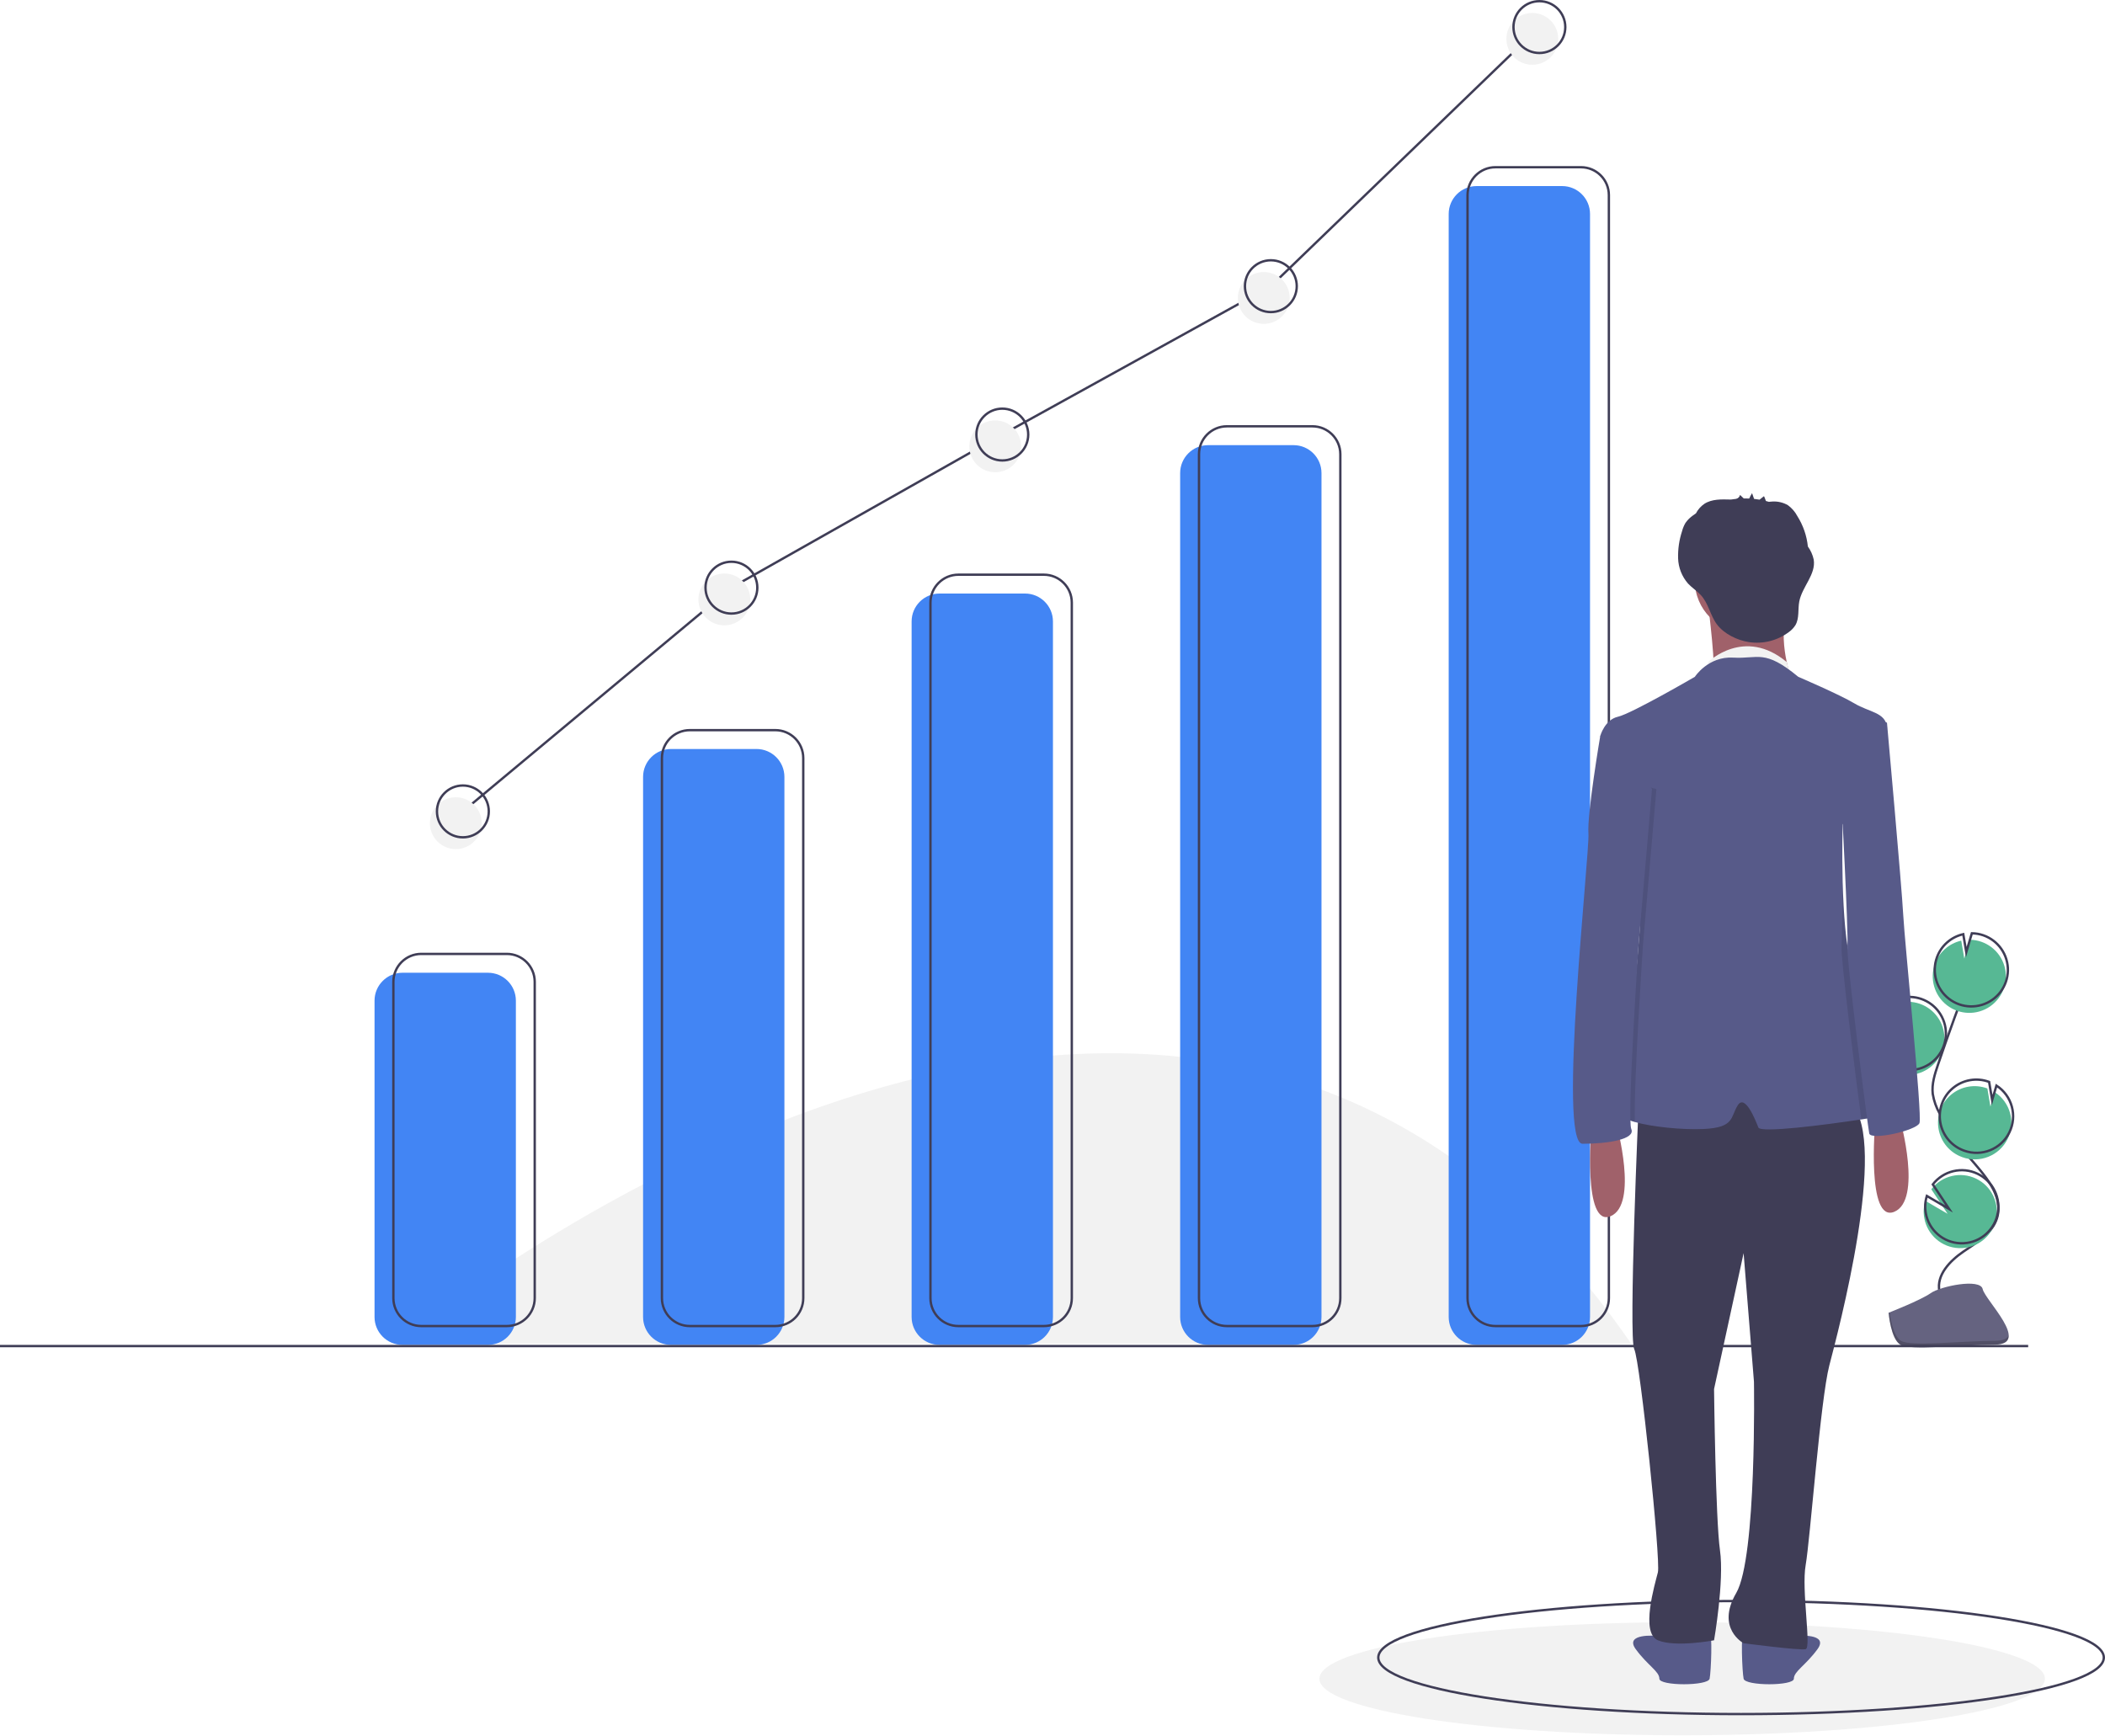
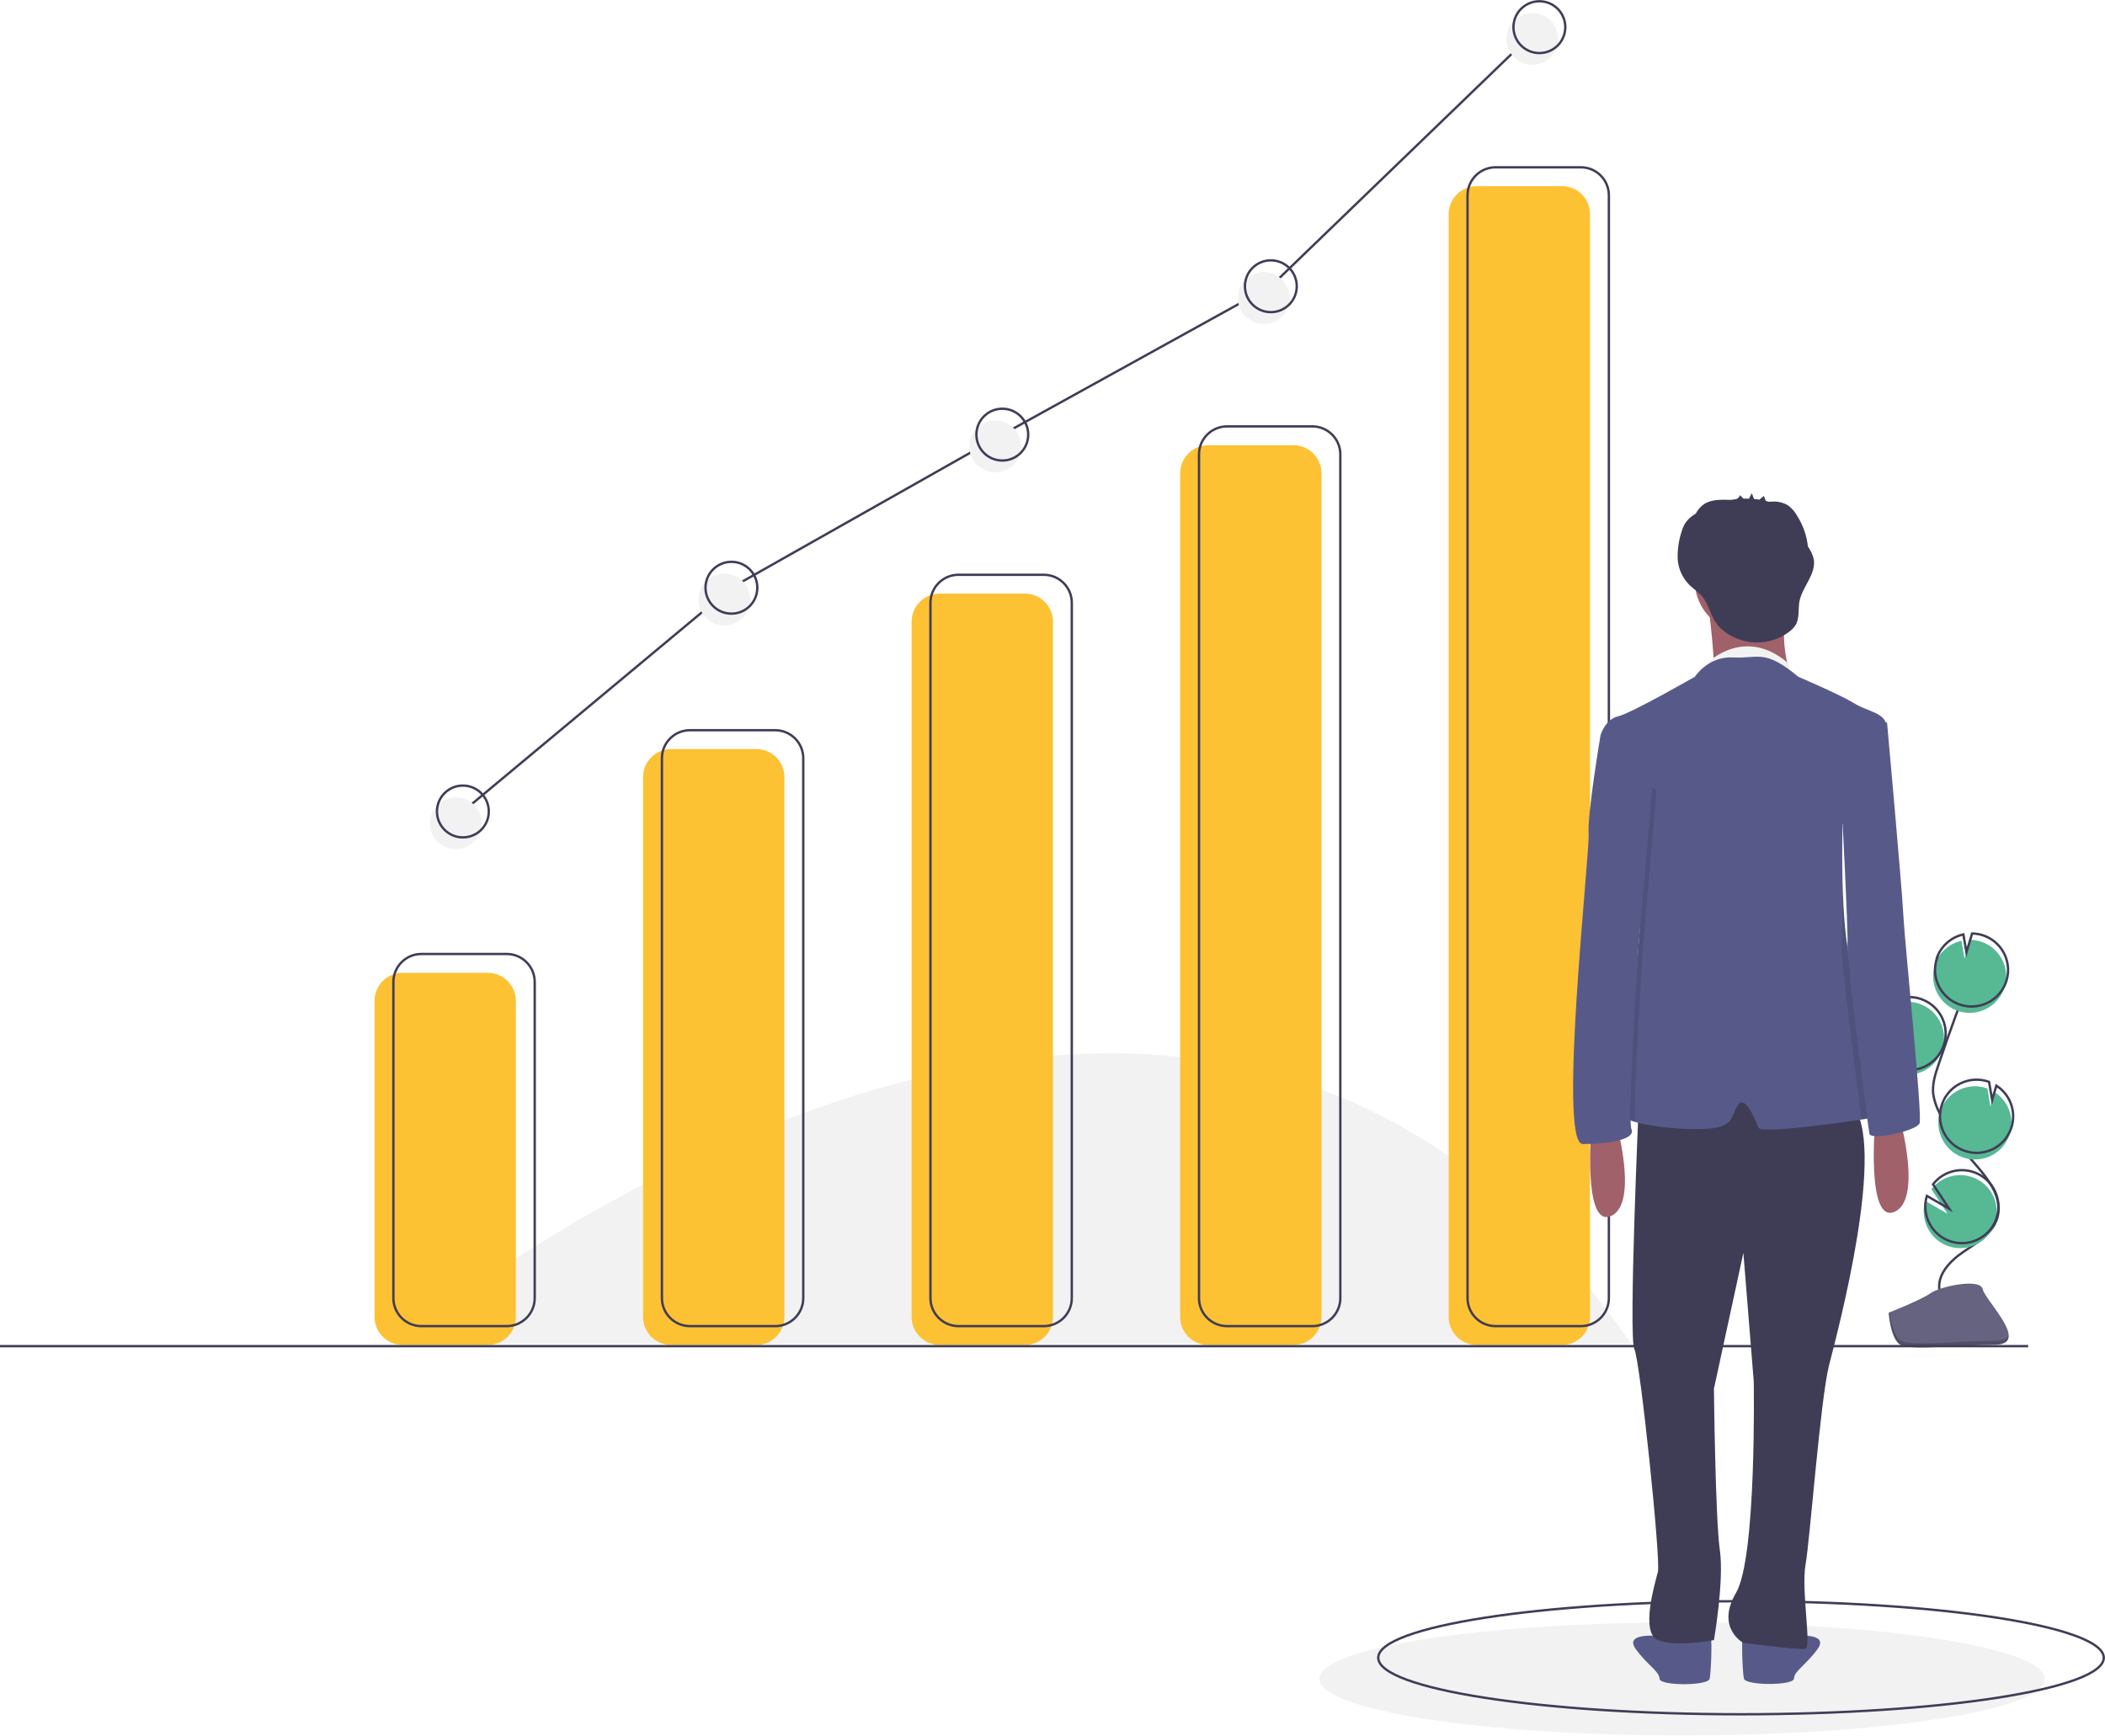
- <svg xmlns="http://www.w3.org/2000/svg" id="e9a400c3-14c4-48e9-ac4d-1e6d0c39fdb5" data-name="Layer 1" width="893.617" height="736.75" viewBox="0 0 893.617 736.75">
-   <path d="M321.941,651.875s332.5-277.5,524,0" transform="translate(-153.4415 -81.375)" fill="#f2f2f2" />
-   <ellipse cx="714.117" cy="712.75" rx="154" ry="24" fill="#f2f2f2" />
-   <ellipse cx="739.117" cy="703.75" rx="154" ry="24" fill="none" stroke="#3f3d56" stroke-miterlimit="10" />
-   <path d="M958.047,536.825a15.529,15.529,0,1,0,2.068-29.782l.389,7.993-3.781-6.85a15.47,15.47,0,0,0-7.971,8.747,15.227,15.227,0,0,0-.893,4.201A15.526,15.526,0,0,0,958.047,536.825Z" transform="translate(-153.4415 -81.375)" fill="#57b894" />
-   <path d="M976.758,629.527c-1.335-6.797,4.449-12.824,10.163-16.741s12.389-7.766,14.339-14.413c2.802-9.553-5.544-18.302-12.039-25.847a93.49,93.49,0,0,1-12.329-18.323,25.222,25.222,0,0,1-2.949-8.331c-.512-4.235.848-8.448,2.219-12.488q6.849-20.184,14.645-40.03" transform="translate(-153.4415 -81.375)" fill="none" stroke="#3f3d56" stroke-miterlimit="10" />
-   <path d="M958.686,534.767a15.529,15.529,0,1,0,2.068-29.782l.389,7.993-3.781-6.85a15.47,15.47,0,0,0-7.971,8.747,15.227,15.227,0,0,0-.893,4.201A15.526,15.526,0,0,0,958.686,534.767Z" transform="translate(-153.4415 -81.375)" fill="none" stroke="#3f3d56" stroke-miterlimit="10" />
-   <path d="M974.86,490.594a15.511,15.511,0,0,1,11.177-9.847l1.279,7.598,2.37-7.98a15.527,15.527,0,1,1-14.826,10.229Z" transform="translate(-153.4415 -81.375)" fill="#57b894" />
-   <path d="M975.713,487.85a15.511,15.511,0,0,1,11.177-9.847l1.279,7.598,2.37-7.98a15.527,15.527,0,1,1-14.826,10.229Z" transform="translate(-153.4415 -81.375)" fill="none" stroke="#3f3d56" stroke-miterlimit="10" />
-   <path d="M986.494,572.68a15.527,15.527,0,0,0,13.743-27.624L998.416,551.189l-1.292-7.688a.271.271,0,0,0-.04-.015,15.528,15.528,0,1,0-10.59,29.194Z" transform="translate(-153.4415 -81.375)" fill="#57b894" />
-   <path d="M987.233,569.901a15.527,15.527,0,0,0,13.743-27.624l-1.821,6.133-1.292-7.688a.271.271,0,0,0-.04-.015,15.528,15.528,0,1,0-10.59,29.194Z" transform="translate(-153.4415 -81.375)" fill="none" stroke="#3f3d56" stroke-miterlimit="10" />
-   <path d="M970.328,598.468a15.52,15.52,0,1,0,2.992-12.16l6.919,10.413-9.453-5.527A15.383,15.383,0,0,0,970.328,598.468Z" transform="translate(-153.4415 -81.375)" fill="#57b894" />
-   <path d="M970.968,596.41a15.52,15.52,0,1,0,2.992-12.16l6.919,10.413-9.453-5.527A15.383,15.383,0,0,0,970.968,596.41Z" transform="translate(-153.4415 -81.375)" fill="none" stroke="#3f3d56" stroke-miterlimit="10" />
-   <path d="M955.198,638.734s13.703-5.37,17.833-8.311,21.079-6.452,22.103-1.736,20.593,23.457,5.122,23.581-35.947,2.538-40.069.028S955.198,638.734,955.198,638.734Z" transform="translate(-153.4415 -81.375)" fill="#656380" />
-   <path d="M1000.533,650.627c-15.471.125-35.947,2.538-40.069.028-3.139-1.912-4.39-8.773-4.808-11.938-.29.012-.457.018-.457.018s.868,11.052,4.99,13.562,24.598.097,40.069-.028c4.466-.036,6.008-1.625,5.924-3.978C1005.56,649.712,1003.856,650.6,1000.533,650.627Z" transform="translate(-153.4415 -81.375)" opacity="0.2" />
-   <rect x="159" y="413" width="60" height="158" rx="11.851" fill="#4285f4" />
-   <rect x="273" y="318" width="60" height="253" rx="11.851" fill="#4285f4" />
-   <rect x="387" y="252" width="60" height="319" rx="11.851" fill="#4285f4" />
-   <rect x="501" y="189" width="60" height="382" rx="11.851" fill="#4285f4" />
-   <rect x="615" y="79" width="60" height="492" rx="11.851" fill="#4285f4" />
-   <rect x="167" y="405" width="60" height="158" rx="11.851" fill="none" stroke="#3f3d56" stroke-miterlimit="10" />
-   <rect x="281" y="310" width="60" height="253" rx="11.851" fill="none" stroke="#3f3d56" stroke-miterlimit="10" />
-   <rect x="395" y="244" width="60" height="319" rx="11.851" fill="none" stroke="#3f3d56" stroke-miterlimit="10" />
-   <rect x="509" y="181" width="60" height="382" rx="11.851" fill="none" stroke="#3f3d56" stroke-miterlimit="10" />
-   <rect x="623" y="71" width="60" height="492" rx="11.851" fill="none" stroke="#3f3d56" stroke-miterlimit="10" />
+ <svg xmlns="http://www.w3.org/2000/svg" id="e9a400c3-14c4-48e9-ac4d-1e6d0c39fdb5" data-name="Layer 1" width="893.6" height="736.8" viewBox="0 0 893.617 736.75">
+   <path d="M 321.9 651.9 s 332.5 -277.5 524 0" transform="translate(-153.4,-81.4)" fill="#f2f2f2" />
+   <ellipse cx="714.1" cy="712.8" rx="154" ry="24" fill="#f2f2f2" />
+   <ellipse cx="739.1" cy="703.8" rx="154" ry="24" fill="none" stroke="#3f3d56" stroke-miterlimit="10" />
+   <path d="M 958 536.8 a 15.5 15.5 0 1 0 2.1 -29.8 l 0.4 8 l -3.8 -6.8 a 15.5 15.5 0 0 0 -8 8.7 a 15.2 15.2 0 0 0 -0.9 4.2 A 15.5 15.5 0 0 0 958 536.8 Z" transform="translate(-153.4,-81.4)" fill="#57b894" />
+   <path d="M 976.8 629.5 c -1.3 -6.8 4.4 -12.8 10.2 -16.7 s 12.4 -7.8 14.3 -14.4 c 2.8 -9.6 -5.5 -18.3 -12 -25.8 a 93.5 93.5 0 0 1 -12.3 -18.3 a 25.2 25.2 0 0 1 -2.9 -8.3 c -0.5 -4.2 0.8 -8.4 2.2 -12.5 q 6.8 -20.2 14.6 -40" transform="translate(-153.4,-81.4)" fill="none" stroke="#3f3d56" stroke-miterlimit="10" />
+   <path d="M 958.7 534.8 a 15.5 15.5 0 1 0 2.1 -29.8 l 0.4 8 l -3.8 -6.8 a 15.5 15.5 0 0 0 -8 8.7 a 15.2 15.2 0 0 0 -0.9 4.2 A 15.5 15.5 0 0 0 958.7 534.8 Z" transform="translate(-153.4,-81.4)" fill="none" stroke="#3f3d56" stroke-miterlimit="10" />
+   <path d="M 974.9 490.6 a 15.5 15.5 0 0 1 11.2 -9.8 l 1.3 7.6 l 2.4 -8 a 15.5 15.5 0 1 1 -14.8 10.2 Z" transform="translate(-153.4,-81.4)" fill="#57b894" />
+   <path d="M 975.7 487.9 a 15.5 15.5 0 0 1 11.2 -9.8 l 1.3 7.6 l 2.4 -8 a 15.5 15.5 0 1 1 -14.8 10.2 Z" transform="translate(-153.4,-81.4)" fill="none" stroke="#3f3d56" stroke-miterlimit="10" />
+   <path d="M 986.5 572.7 a 15.5 15.5 0 0 0 13.7 -27.6 L 998.4 551.2 l -1.3 -7.7 a 0.3 0.3 0 0 0 0 0 a 15.5 15.5 0 1 0 -10.6 29.2 Z" transform="translate(-153.4,-81.4)" fill="#57b894" />
+   <path d="M 987.2 569.9 a 15.5 15.5 0 0 0 13.7 -27.6 l -1.8 6.1 l -1.3 -7.7 a 0.3 0.3 0 0 0 0 0 a 15.5 15.5 0 1 0 -10.6 29.2 Z" transform="translate(-153.4,-81.4)" fill="none" stroke="#3f3d56" stroke-miterlimit="10" />
+   <path d="M 970.3 598.5 a 15.5 15.5 0 1 0 3 -12.2 l 6.9 10.4 l -9.5 -5.5 A 15.4 15.4 0 0 0 970.3 598.5 Z" transform="translate(-153.4,-81.4)" fill="#57b894" />
+   <path d="M 971 596.4 a 15.5 15.5 0 1 0 3 -12.2 l 6.9 10.4 l -9.5 -5.5 A 15.4 15.4 0 0 0 971 596.4 Z" transform="translate(-153.4,-81.4)" fill="none" stroke="#3f3d56" stroke-miterlimit="10" />
+   <path d="M 955.2 638.7 s 13.7 -5.4 17.8 -8.3 s 21.1 -6.5 22.1 -1.7 s 20.6 23.5 5.1 23.6 s -35.9 2.5 -40.1 0 S 955.2 638.7 955.2 638.7 Z" transform="translate(-153.4,-81.4)" fill="#656380" />
+   <path d="M 1000.5 650.6 c -15.5 0.1 -35.9 2.5 -40.1 0 c -3.1 -1.9 -4.4 -8.8 -4.8 -11.9 c -0.3 0 -0.5 0 -0.5 0 s 0.9 11.1 5 13.6 s 24.6 0.1 40.1 0 c 4.5 0 6 -1.6 5.9 -4 C 1005.6 649.7 1003.9 650.6 1000.5 650.6 Z" transform="translate(-153.4,-81.4)" opacity="0.2" />
+   <rect x="159" y="413" width="60" height="158" rx="11.9" fill="#fdc134" />
+   <rect x="273" y="318" width="60" height="253" rx="11.9" fill="#fdc134" />
+   <rect x="387" y="252" width="60" height="319" rx="11.9" fill="#fdc134" />
+   <rect x="501" y="189" width="60" height="382" rx="11.9" fill="#fdc134" />
+   <rect x="615" y="79" width="60" height="492" rx="11.9" fill="#fdc134" />
+   <rect x="167" y="405" width="60" height="158" rx="11.9" fill="none" stroke="#3f3d56" stroke-miterlimit="10" />
+   <rect x="281" y="310" width="60" height="253" rx="11.9" fill="none" stroke="#3f3d56" stroke-miterlimit="10" />
+   <rect x="395" y="244" width="60" height="319" rx="11.9" fill="none" stroke="#3f3d56" stroke-miterlimit="10" />
+   <rect x="509" y="181" width="60" height="382" rx="11.9" fill="none" stroke="#3f3d56" stroke-miterlimit="10" />
+   <rect x="623" y="71" width="60" height="492" rx="11.9" fill="none" stroke="#3f3d56" stroke-miterlimit="10" />
  <line x1="861" y1="571.5" y2="571.5" fill="none" stroke="#3f3d56" stroke-miterlimit="10" />
-   <path d="M960.145,556.951s9.411,33.879-2.51,38.898-8.156-37.643-8.156-37.643Z" transform="translate(-153.4415 -81.375)" fill="#a0616a" />
-   <path d="M874.82,774.028s-8.783-.627-11.92,1.255a7.571,7.571,0,0,1-6.274.627s-13.803-1.255-8.783,5.647S857.88,790.968,857.88,794.104s20.704,3.137,21.331,0,1.255-19.449,0-20.076S874.82,774.028,874.82,774.028Z" transform="translate(-153.4415 -81.375)" fill="#575a89" />
-   <path d="M898.033,774.028s8.783-.627,11.92,1.255a7.571,7.571,0,0,0,6.274.627s13.803-1.255,8.783,5.647-10.038,9.411-10.038,12.548-20.704,3.137-21.331,0-1.255-19.449,0-20.076S898.033,774.028,898.033,774.028Z" transform="translate(-153.4415 -81.375)" fill="#575a89" />
-   <path d="M849.097,550.05s-4.392,99.128-1.882,104.147,11.293,89.717,10.038,94.736-7.529,25.723,0,28.86,23.841,0,23.841,0,4.392-25.096,2.51-38.271-2.51-68.386-2.51-68.386l12.548-57.72,4.392,54.583s1.255,74.659-7.529,89.717,3.137,21.331,3.137,21.331,23.841,3.137,26.35,2.51-1.882-25.096,0-35.761,6.274-70.268,10.038-84.698,25.096-94.736,9.411-111.048S849.097,550.05,849.097,550.05Z" transform="translate(-153.4415 -81.375)" fill="#3f3d56" />
-   <circle cx="741.455" cy="246.579" r="21.959" fill="#a0616a" />
-   <path d="M878.584,337.992s3.764,30.115,1.882,30.742,33.252,0,33.252,0-6.901-18.194,0-32.624Z" transform="translate(-153.4415 -81.375)" fill="#a0616a" />
-   <path d="M878.584,362.46s15.291-15.057,33.369,0l1.17,4.488-9.443-.097H878.584Z" transform="translate(-153.4415 -81.375)" fill="#f2f2f2" />
-   <path d="M953.243,555.069c-1.449.289-5.0.878-9.63,1.581-15.415,2.328-42.731,5.854-43.698,3.438-1.255-3.137-5.647-14.43-8.783-9.411s-1.255,9.411-14.43,10.038c-8.965.427-21.996-.891-29.211-2.961-3.388-.972-5.496-2.108-5.295-3.313.627-3.764,7.529-75.287,7.529-82.188s2.51-40.153,2.51-40.153l-18.031-35.479-1.418-2.792s1.882-6.901,7.529-8.156S872.937,368.734,872.937,368.734s5.647-8.783,16.312-8.156,13.175-3.764,27.605,8.156c0,0,17.567,7.529,23.841,11.293s13.175,3.764,13.803,10.038c.125,1.261-.558,3.689-1.732,6.757-4.298,11.243-15.158,31.137-16.858,34.237-.151.27-.232.414-.232.414s-.326,11.28.019,24.487v.031c.339,12.667,1.292,27.103,3.745,35.084C944.46,507.387,959.517,553.814,953.243,555.069Z" transform="translate(-153.4415 -81.375)" fill="#575a89" />
-   <path d="M923.402,318.94a14.958,14.958,0,0,0-2.482-5.546,29.963,29.963,0,0,0-4.473-12.905,13.54,13.54,0,0,0-4.007-4.625,11.83,11.83,0,0,0-6.305-1.572c-.4-.007-1.12.115-1.769.144-.415-.128-.833-.243-1.253-.351-.245-.545-.73-2.133-.866-2.025l-1.83,1.454c-.774-.134-1.551-.239-2.332-.322q-.426-1.216-.852-2.431a16.661,16.661,0,0,0-1.209,2.272q-1.165-.057-2.332-.04l-1.555-1.494a2.193,2.193,0,0,1-1.715,1.68c-.716.073-1.428.169-2.138.284-.058-0-.116,0-.173-.001-3.829-.096-7.95-.267-11.152,1.835a10.989,10.989,0,0,0-3.55,4.029c-.392.266-.785.531-1.166.814a12.748,12.748,0,0,0-3.285,3.256,13.809,13.809,0,0,0-1.453,3.522,33.761,33.761,0,0,0-1.673,11.534A17.117,17.117,0,0,0,870.04,329.133c1.642,1.765,3.73,3.068,5.375,4.83,3.386,3.629,4.021,8.691,6.917,12.531,3.064,4.062,8.655,6.734,13.565,7.5a22.66,22.66,0,0,0,16.88-4.21,10.443,10.443,0,0,0,2.874-3.013c1.704-2.948.982-6.653,1.615-9.999C918.453,330.501,924.438,325.238,923.402,318.94Z" transform="translate(-153.4415 -81.375)" fill="#3f3d56" />
-   <path d="M839.686,558.833s9.411,33.879-2.51,38.898-8.156-37.643-8.156-37.643Z" transform="translate(-153.4415 -81.375)" fill="#a0616a" />
-   <path d="M850.972,481.953s-4.116,61.083-3.482,75.801c-3.388-.972-5.496-2.108-5.295-3.313.627-3.764,7.529-75.287,7.529-82.188s2.51-40.153,2.51-40.153l-18.031-35.479c.289-1.757.464-2.792.464-2.792l9.097,19.135,12.861,3.451Z" transform="translate(-153.4415 -81.375)" opacity="0.1" />
-   <path d="M837.176,390.065l-4.392,3.764s-5.647,33.252-5.019,41.408-13.175,131.752-2.51,131.752,22.586-1.882,20.704-6.274,3.133-78.762,3.133-78.762l5.65-65.537Z" transform="translate(-153.4415 -81.375)" fill="#575a89" />
-   <path d="M952.767,396.822c-4.298,11.243-15.158,31.137-16.858,34.237.05-8.024.082-13.702.082-13.702l13.175-26.978,2.823-2.196S952.29,391.502,952.767,396.822Z" transform="translate(-153.4415 -81.375)" opacity="0.1" />
-   <path d="M953.243,555.069c-1.449.289-5.0.878-9.63,1.581-2.403-17.768-8.827-68.862-8.42-73.674.201-2.372.37-14.091.502-26.984.339,12.667,1.292,27.103,3.745,35.084C944.46,507.387,959.517,553.814,953.243,555.069Z" transform="translate(-153.4415 -81.375)" opacity="0.1" />
-   <path d="M945.087,385.673l9.411,2.51s6.274,69.64,6.901,81.561,8.156,85.325,6.901,88.462-20.704,7.529-21.331,4.392-9.748-73.921-9.266-79.623-2.655-64.677-2.655-64.677Z" transform="translate(-153.4415 -81.375)" fill="#575a89" />
-   <polyline points="196.5 344.5 310.5 249.5 425.5 184.5 539.5 121.5 653.5 11.5" fill="none" stroke="#3f3d56" stroke-miterlimit="10" />
+   <path d="M 960.1 557 s 9.4 33.9 -2.5 38.9 s -8.2 -37.6 -8.2 -37.6 Z" transform="translate(-153.4,-81.4)" fill="#a0616a" />
+   <path d="M 874.8 774 s -8.8 -0.6 -11.9 1.3 a 7.6 7.6 0 0 1 -6.3 0.6 s -13.8 -1.3 -8.8 5.6 S 857.9 791 857.9 794.1 s 20.7 3.1 21.3 0 s 1.3 -19.4 0 -20.1 S 874.8 774 874.8 774 Z" transform="translate(-153.4,-81.4)" fill="#575a89" />
+   <path d="M 898 774 s 8.8 -0.6 11.9 1.3 a 7.6 7.6 0 0 0 6.3 0.6 s 13.8 -1.3 8.8 5.6 s -10 9.4 -10 12.5 s -20.7 3.1 -21.3 0 s -1.3 -19.4 0 -20.1 S 898 774 898 774 Z" transform="translate(-153.4,-81.4)" fill="#575a89" />
+   <path d="M 849.1 550 s -4.4 99.1 -1.9 104.1 s 11.3 89.7 10 94.7 s -7.5 25.7 0 28.9 s 23.8 0 23.8 0 s 4.4 -25.1 2.5 -38.3 s -2.5 -68.4 -2.5 -68.4 l 12.5 -57.7 l 4.4 54.6 s 1.3 74.7 -7.5 89.7 s 3.1 21.3 3.1 21.3 s 23.8 3.1 26.4 2.5 s -1.9 -25.1 0 -35.8 s 6.3 -70.3 10 -84.7 s 25.1 -94.7 9.4 -111 S 849.1 550 849.1 550 Z" transform="translate(-153.4,-81.4)" fill="#3f3d56" />
+   <circle cx="741.5" cy="246.6" r="22" fill="#a0616a" />
+   <path d="M 878.6 338 s 3.8 30.1 1.9 30.7 s 33.3 0 33.3 0 s -6.9 -18.2 0 -32.6 Z" transform="translate(-153.4,-81.4)" fill="#a0616a" />
+   <path d="M 878.6 362.5 s 15.3 -15.1 33.4 0 l 1.2 4.5 l -9.4 -0.1 H 878.6 Z" transform="translate(-153.4,-81.4)" fill="#f2f2f2" />
+   <path d="M 953.2 555.1 c -1.4 0.3 -5 0.9 -9.6 1.6 c -15.4 2.3 -42.7 5.9 -43.7 3.4 c -1.3 -3.1 -5.6 -14.4 -8.8 -9.4 s -1.3 9.4 -14.4 10 c -9 0.4 -22 -0.9 -29.2 -3 c -3.4 -1 -5.5 -2.1 -5.3 -3.3 c 0.6 -3.8 7.5 -75.3 7.5 -82.2 s 2.5 -40.2 2.5 -40.2 l -18 -35.5 l -1.4 -2.8 s 1.9 -6.9 7.5 -8.2 S 872.9 368.7 872.9 368.7 s 5.6 -8.8 16.3 -8.2 s 13.2 -3.8 27.6 8.2 c 0 0 17.6 7.5 23.8 11.3 s 13.2 3.8 13.8 10 c 0.1 1.3 -0.6 3.7 -1.7 6.8 c -4.3 11.2 -15.2 31.1 -16.9 34.2 c -0.2 0.3 -0.2 0.4 -0.2 0.4 s -0.3 11.3 0 24.5 v 0 c 0.3 12.7 1.3 27.1 3.7 35.1 C 944.5 507.4 959.5 553.8 953.2 555.1 Z" transform="translate(-153.4,-81.4)" fill="#575a89" />
+   <path d="M 923.4 318.9 a 15 15 0 0 0 -2.5 -5.5 a 30 30 0 0 0 -4.5 -12.9 a 13.5 13.5 0 0 0 -4 -4.6 a 11.8 11.8 0 0 0 -6.3 -1.6 c -0.4 0 -1.1 0.1 -1.8 0.1 c -0.4 -0.1 -0.8 -0.2 -1.3 -0.4 c -0.2 -0.5 -0.7 -2.1 -0.9 -2 l -1.8 1.5 c -0.8 -0.1 -1.6 -0.2 -2.3 -0.3 q -0.4 -1.2 -0.9 -2.4 a 16.7 16.7 0 0 0 -1.2 2.3 q -1.2 -0.1 -2.3 0 l -1.6 -1.5 a 2.2 2.2 0 0 1 -1.7 1.7 c -0.7 0.1 -1.4 0.2 -2.1 0.3 c -0.1 0 -0.1 0 -0.2 0 c -3.8 -0.1 -8 -0.3 -11.2 1.8 a 11 11 0 0 0 -3.5 4 c -0.4 0.3 -0.8 0.5 -1.2 0.8 a 12.7 12.7 0 0 0 -3.3 3.3 a 13.8 13.8 0 0 0 -1.5 3.5 a 33.8 33.8 0 0 0 -1.7 11.5 A 17.1 17.1 0 0 0 870 329.1 c 1.6 1.8 3.7 3.1 5.4 4.8 c 3.4 3.6 4 8.7 6.9 12.5 c 3.1 4.1 8.7 6.7 13.6 7.5 a 22.7 22.7 0 0 0 16.9 -4.2 a 10.4 10.4 0 0 0 2.9 -3 c 1.7 -2.9 1 -6.7 1.6 -10 C 918.5 330.5 924.4 325.2 923.4 318.9 Z" transform="translate(-153.4,-81.4)" fill="#3f3d56" />
+   <path d="M 839.7 558.8 s 9.4 33.9 -2.5 38.9 s -8.2 -37.6 -8.2 -37.6 Z" transform="translate(-153.4,-81.4)" fill="#a0616a" />
+   <path d="M 851 482 s -4.1 61.1 -3.5 75.8 c -3.4 -1 -5.5 -2.1 -5.3 -3.3 c 0.6 -3.8 7.5 -75.3 7.5 -82.2 s 2.5 -40.2 2.5 -40.2 l -18 -35.5 c 0.3 -1.8 0.5 -2.8 0.5 -2.8 l 9.1 19.1 l 12.9 3.5 Z" transform="translate(-153.4,-81.4)" opacity="0.1" />
+   <path d="M 837.2 390.1 l -4.4 3.8 s -5.6 33.3 -5 41.4 s -13.2 131.8 -2.5 131.8 s 22.6 -1.9 20.7 -6.3 s 3.1 -78.8 3.1 -78.8 l 5.7 -65.5 Z" transform="translate(-153.4,-81.4)" fill="#575a89" />
+   <path d="M 952.8 396.8 c -4.3 11.2 -15.2 31.1 -16.9 34.2 c 0.1 -8 0.1 -13.7 0.1 -13.7 l 13.2 -27 l 2.8 -2.2 S 952.3 391.5 952.8 396.8 Z" transform="translate(-153.4,-81.4)" opacity="0.1" />
+   <path d="M 953.2 555.1 c -1.4 0.3 -5 0.9 -9.6 1.6 c -2.4 -17.8 -8.8 -68.9 -8.4 -73.7 c 0.2 -2.4 0.4 -14.1 0.5 -27 c 0.3 12.7 1.3 27.1 3.7 35.1 C 944.5 507.4 959.5 553.8 953.2 555.1 Z" transform="translate(-153.4,-81.4)" opacity="0.1" />
+   <path d="M 945.1 385.7 l 9.4 2.5 s 6.3 69.6 6.9 81.6 s 8.2 85.3 6.9 88.5 s -20.7 7.5 -21.3 4.4 s -9.7 -73.9 -9.3 -79.6 s -2.7 -64.7 -2.7 -64.7 Z" transform="translate(-153.4,-81.4)" fill="#575a89" />
+   <polyline points="196.5,344.5 310.5,249.5 425.5,184.5 539.5,121.5 653.5,11.5" fill="none" stroke="#3f3d56" stroke-miterlimit="10" />
  <circle cx="193.5" cy="349.5" r="11" fill="#f2f2f2" />
  <circle cx="307.5" cy="254.5" r="11" fill="#f2f2f2" />
  <circle cx="422.5" cy="189.5" r="11" fill="#f2f2f2" />
  <circle cx="536.5" cy="126.5" r="11" fill="#f2f2f2" />
  <circle cx="650.5" cy="16.5" r="11" fill="#f2f2f2" />
  <circle cx="196.5" cy="344.5" r="11" fill="none" stroke="#3f3d56" stroke-miterlimit="10" />
  <circle cx="310.5" cy="249.5" r="11" fill="none" stroke="#3f3d56" stroke-miterlimit="10" />
  <circle cx="425.5" cy="184.5" r="11" fill="none" stroke="#3f3d56" stroke-miterlimit="10" />
  <circle cx="539.5" cy="121.5" r="11" fill="none" stroke="#3f3d56" stroke-miterlimit="10" />
  <circle cx="653.5" cy="11.5" r="11" fill="none" stroke="#3f3d56" stroke-miterlimit="10" />
</svg>
